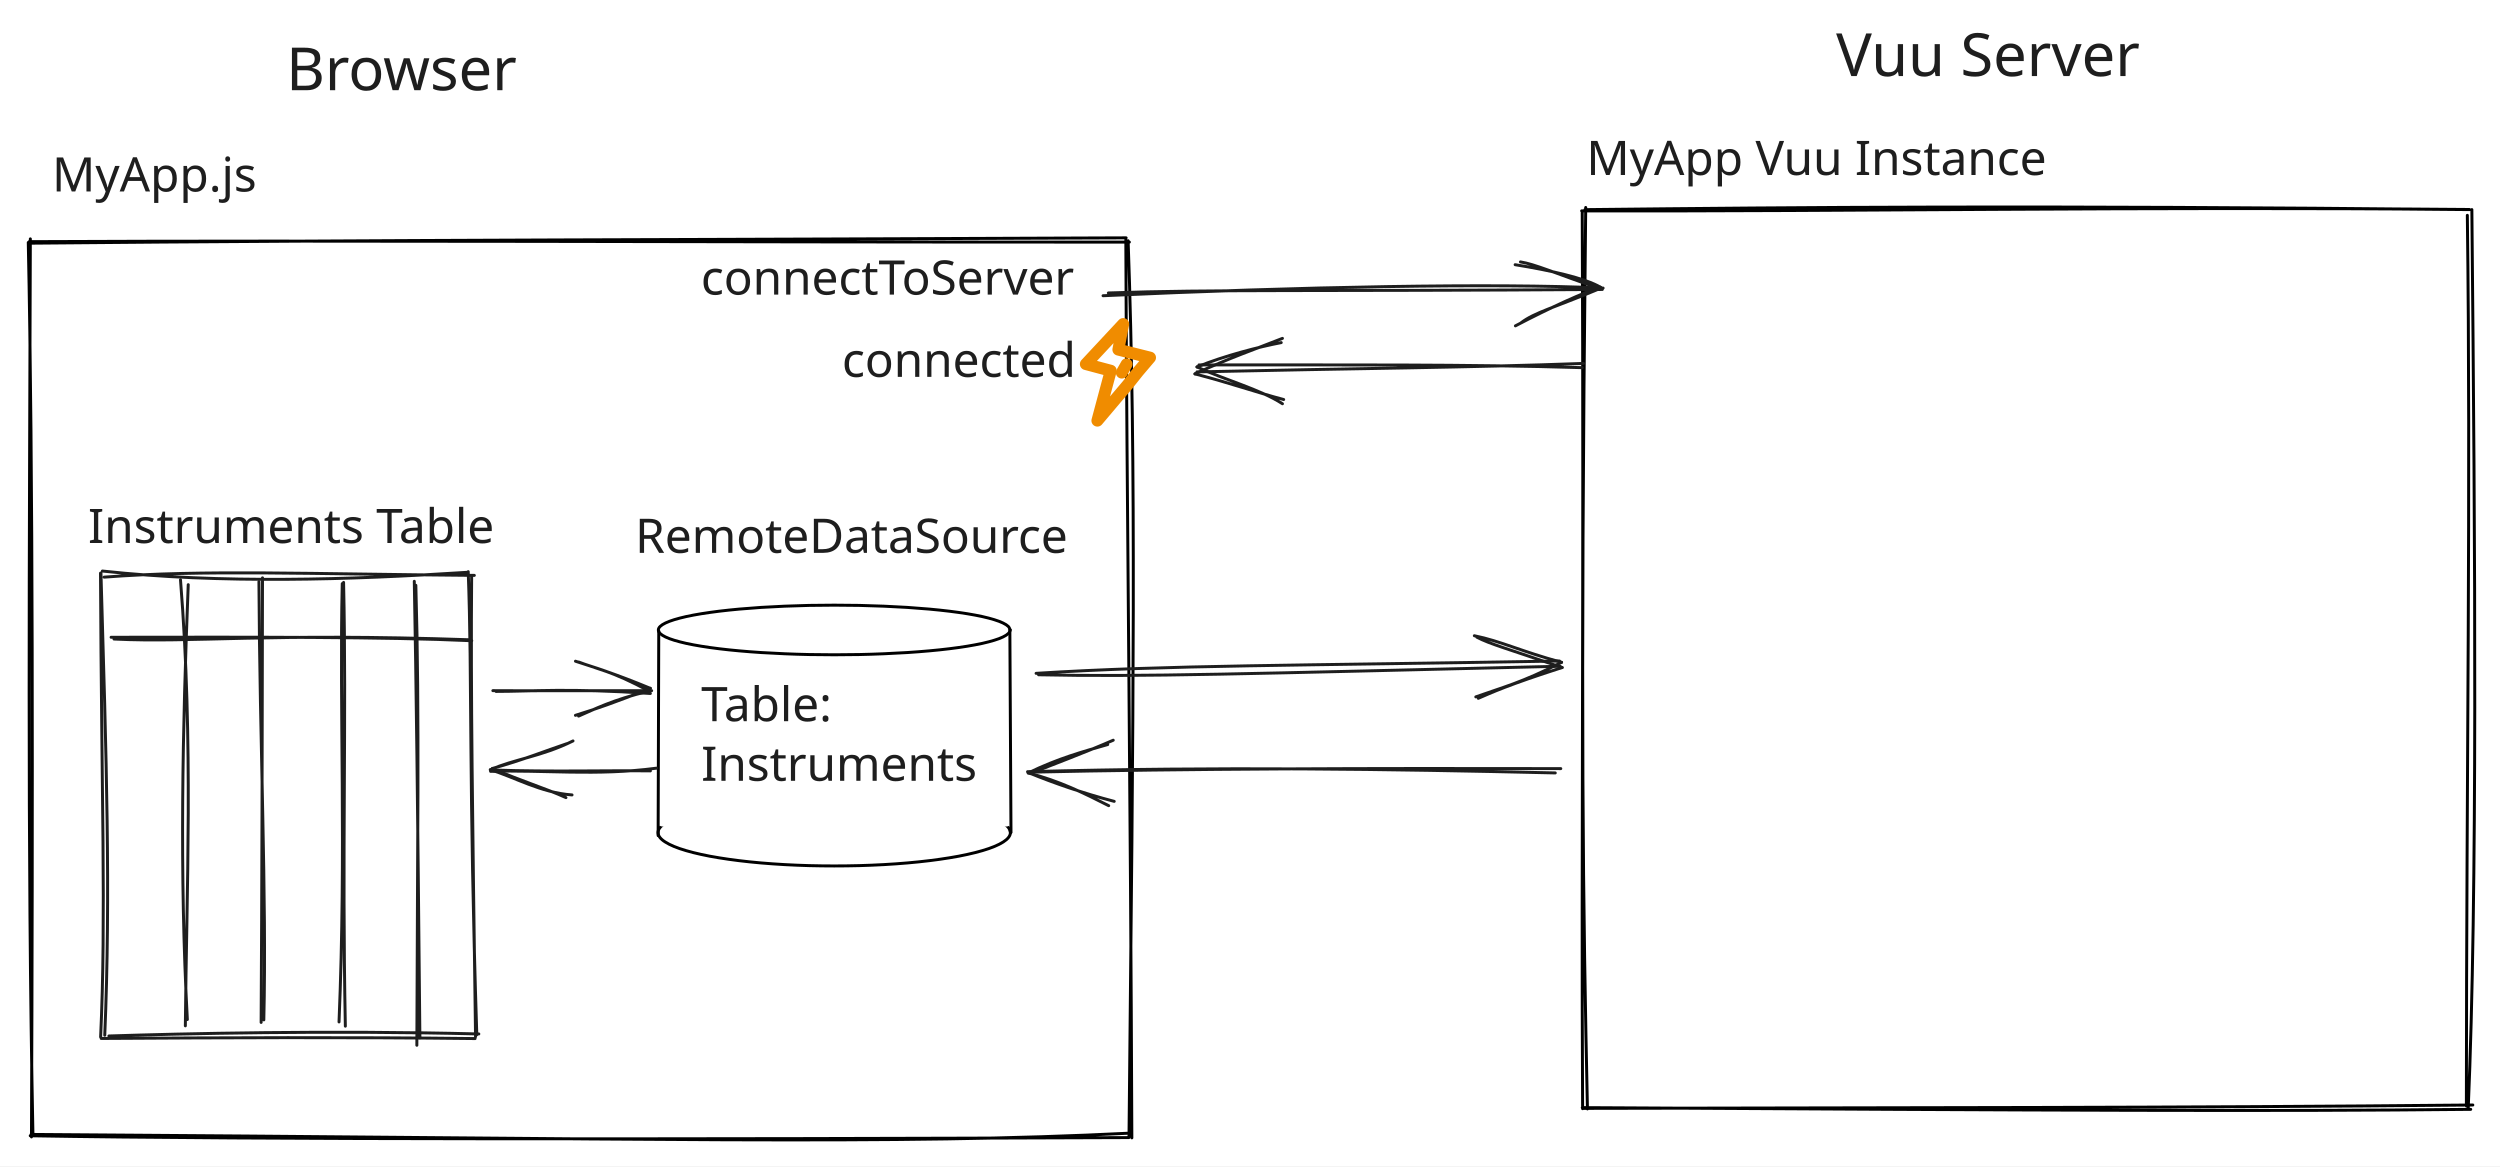
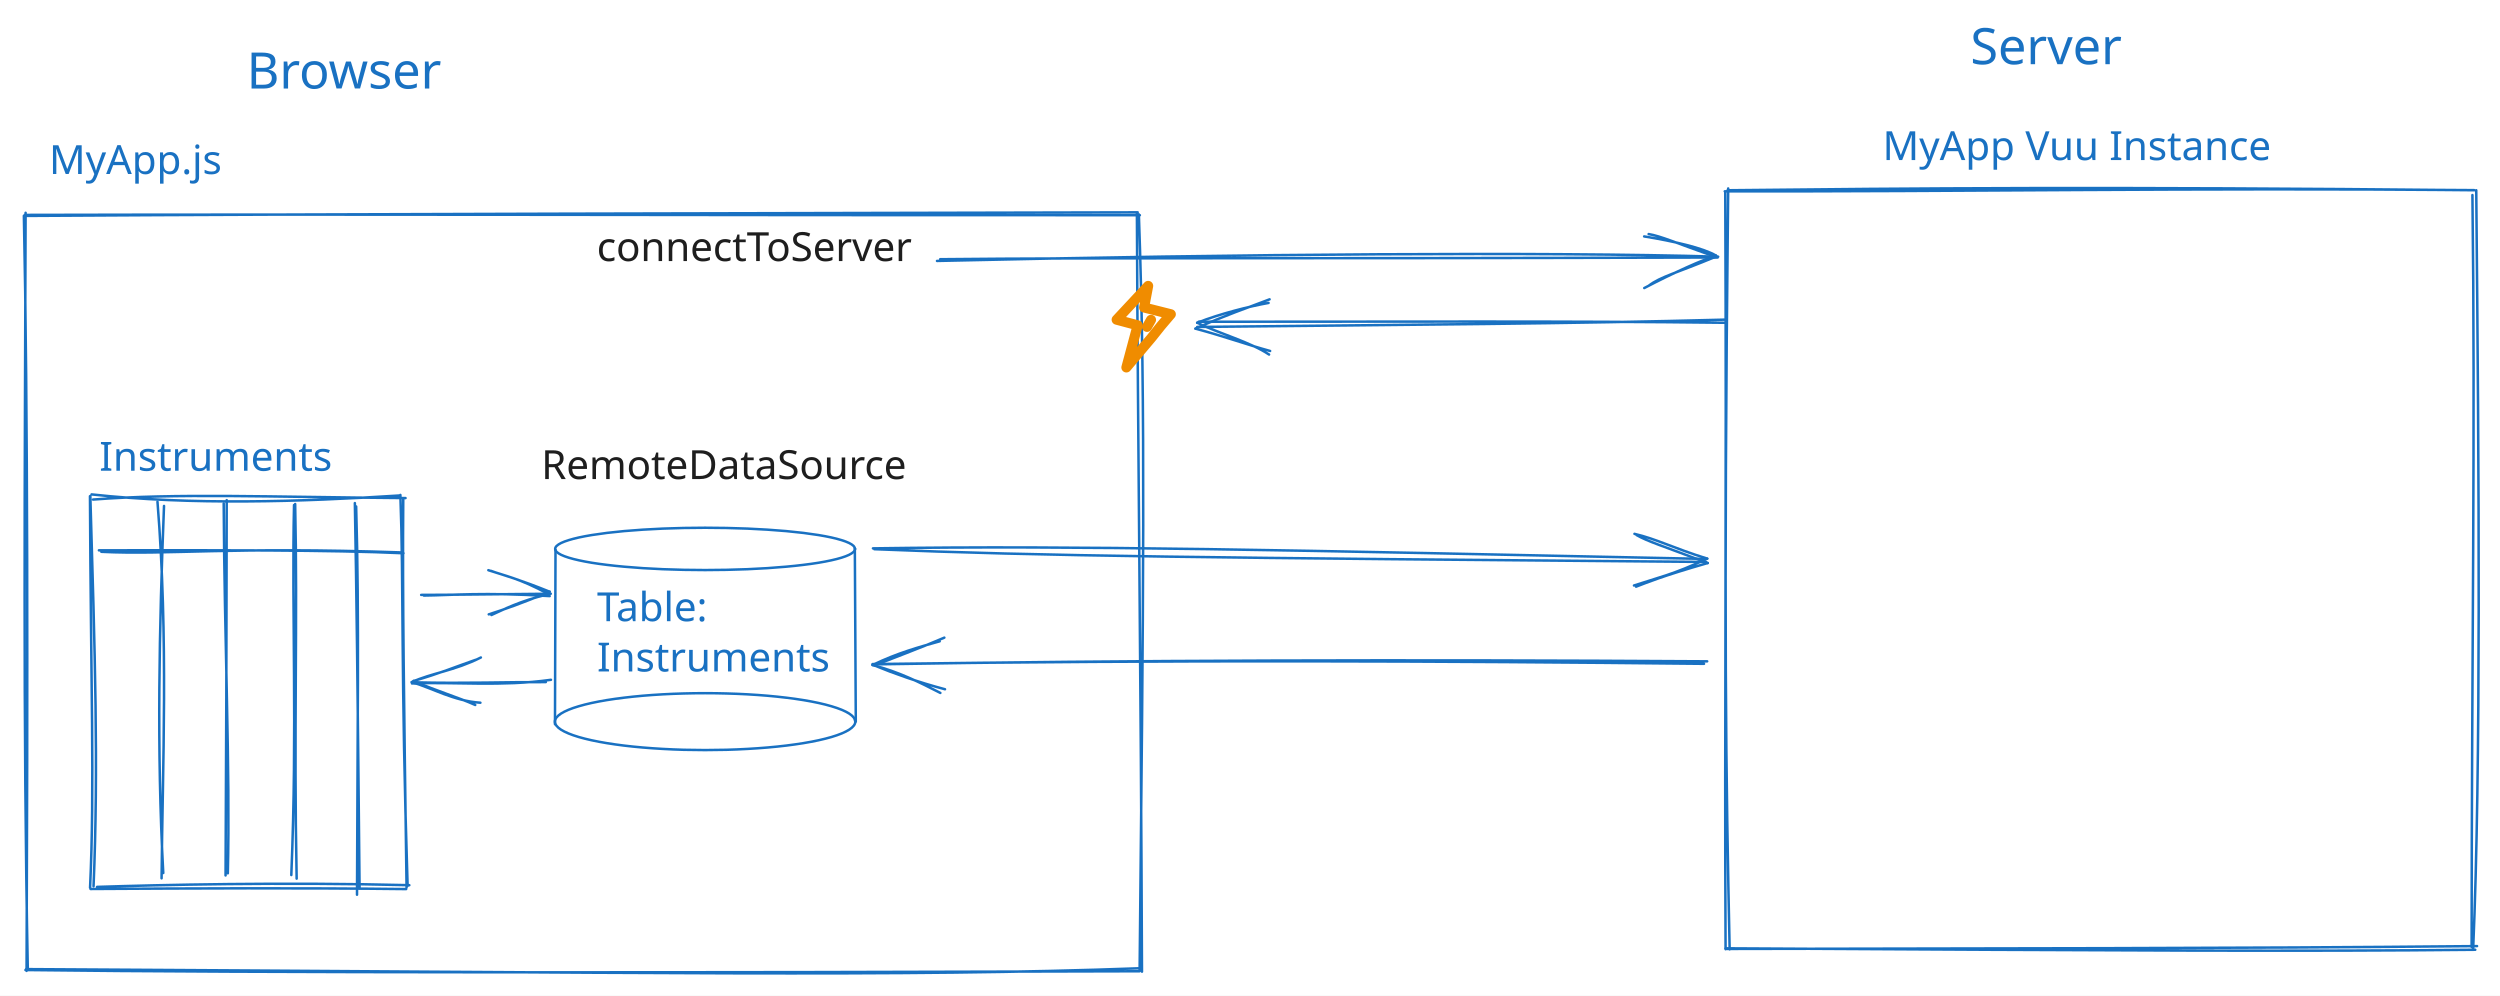
- <svg xmlns="http://www.w3.org/2000/svg" version="1.1" viewBox="0 0 838.964 391.393" width="838.964" height="391.393">
+ <svg xmlns="http://www.w3.org/2000/svg" version="1.1" viewBox="0 0 993.843 395.819" width="1987.686" height="791.637">
  <defs>
    <style class="style-fonts">
      @font-face {
        font-family: "Virgil";
        src: url("https://excalidraw.com/Virgil.woff2");
      }
      @font-face {
        font-family: "Cascadia";
        src: url("https://excalidraw.com/Cascadia.woff2");
      }
    </style>
  </defs>
-   <rect x="0" y="0" width="838.964" height="391.393" fill="#ffffff" />
-   <g stroke-linecap="round" transform="translate(10 80.64561) rotate(0 184.4666 150.3736)">
-     <path d="M0.96 0.22 L367.19 -1.38 L367.16 300.45 L-1.93 302.66" stroke="none" stroke-width="0" fill="#fff" />
-     <path d="M0.71 0.96 C116.77 -0.16, 235.28 -0.22, 367.91 -0.83 M-0.2 0.45 C107.69 -0.05, 216.69 0.64, 368.99 0.6 M367.81 -0.13 C368.15 90.39, 369.4 181.37, 369.83 301.2 M368.58 0.15 C371.31 76.48, 370.37 153.87, 368.88 300.68 M369.64 299.6 C290.08 303.61, 208.64 301.43, 0.44 300.05 M368.83 301.11 C221.35 301.71, 73.72 301.8, 0.15 300.5 M1.06 300.51 C-0.89 202.35, -0.1 102.83, 0.18 -0.48 M0.56 300.89 C1.01 188.65, 1.09 76.55, -0.51 0.73" stroke="#000000" stroke-width="1" fill="none" />
+   <rect x="0" y="0" width="993.843" height="395.819" fill="#ffffff" />
+   <g stroke-linecap="round" transform="translate(10 85.07139) rotate(0 221.5447 150.3736)">
+     <path d="M0.96 0.22 L441.34 -1.38 L441.32 300.45 L-1.93 302.66" stroke="none" stroke-width="0" fill="#fff" />
+     <path d="M0.57 0.76 C140.57 -0.16, 282.52 -0.21, 442.27 -0.66 M-0.16 0.36 C129.58 0, 260.22 0.55, 443.13 0.48 M441.96 -0.13 C442.31 90.39, 443.56 181.37, 443.98 301.2 M442.74 0.15 C445.47 76.48, 444.53 153.87, 443.04 300.68 M443.66 299.83 C347.99 303.34, 250.81 301.6, 0.35 300.19 M443.01 301.04 C265.92 301.64, 88.72 301.71, 0.12 300.55 M1.06 300.51 C-0.89 202.35, -0.1 102.83, 0.18 -0.48 M0.56 300.89 C1.01 188.65, 1.09 76.55, -0.51 0.73" stroke="#1971c2" stroke-width="1" fill="none" />
  </g>
-   <g stroke-linecap="round" transform="translate(531.691 71.07171) rotate(0 148.6365 150.3736)">
+   <g stroke-linecap="round" transform="translate(686.5699 76.35686) rotate(0 148.6365 150.3736)">
    <path d="M-1.82 -0.75 L299.24 1.62 L295.49 301.3 L-1 301.2" stroke="none" stroke-width="0" fill="#fff" />
-     <path d="M-0.91 -0.3 C91.52 -0.09, 184.53 -1.76, 296.99 -0.77 M0.2 -0.72 C73.37 -1.51, 148.38 -2.23, 297.09 -0.73 M296.31 1.19 C297.5 93.19, 296.03 185.26, 295.99 300.09 M297.83 -0.73 C298.95 114.9, 299.72 228.52, 296.6 301.08 M298.15 299.75 C200.7 300.72, 104.66 300.62, -0.54 300.88 M297.44 301.21 C229.71 301.92, 161.82 301.57, -0.7 300.63 M1.03 301.06 C-0.36 235.26, -1.44 172.06, 0.45 -1.44 M-0.59 300.99 C-1.08 212.25, -0.15 124.36, -0.72 0.06" stroke="#000000" stroke-width="1" fill="none" />
+     <path d="M-0.91 -0.3 C91.52 -0.09, 184.53 -1.76, 296.99 -0.77 M0.2 -0.72 C73.37 -1.51, 148.38 -2.23, 297.09 -0.73 M296.31 1.19 C297.5 93.19, 296.03 185.26, 295.99 300.09 M297.83 -0.73 C298.95 114.9, 299.72 228.52, 296.6 301.08 M298.15 299.75 C200.7 300.72, 104.66 300.62, -0.54 300.88 M297.44 301.21 C229.71 301.92, 161.82 301.57, -0.7 300.63 M1.03 301.06 C-0.36 235.26, -1.44 172.06, 0.45 -1.44 M-0.59 300.99 C-1.08 212.25, -0.15 124.36, -0.72 0.06" stroke="#1971c2" stroke-width="1" fill="none" />
  </g>
-   <g transform="translate(44.61259 23.31641) rotate(0 38.39996 12.5)">
+   <g transform="translate(46.64775 28.23047) rotate(0 38.39996 12.5)">
    <text x="0" y="0" font-family="Virgil, Segoe UI Emoji" font-size="20px" fill="#0000" text-anchor="start" style="white-space: pre;" direction="ltr" dominant-baseline="text-before-edge">Browser</text>
  </g>
-   <g transform="translate(96.03056 14.75781) rotate(0 38.39996 12.5)">
-     <text x="0" y="0" font-family="Virgil, Segoe UI Emoji" font-size="20px" fill="#1e1e1e" text-anchor="start" style="white-space: pre;" direction="ltr" dominant-baseline="text-before-edge">Browser</text>
+   <g transform="translate(98.06572 19.67188) rotate(0 38.39996 12.5)">
+     <text x="0" y="0" font-family="Virgil, Segoe UI Emoji" font-size="20px" fill="#1971c2" text-anchor="start" style="white-space: pre;" direction="ltr" dominant-baseline="text-before-edge">Browser</text>
  </g>
-   <g transform="translate(616.1712 10) rotate(0 52.37995 12.5)">
-     <text x="0" y="0" font-family="Virgil, Segoe UI Emoji" font-size="20px" fill="#1e1e1e" text-anchor="start" style="white-space: pre;" direction="ltr" dominant-baseline="text-before-edge">Vuu Server</text>
+   <g transform="translate(783.3079 10) rotate(0 30.84997 12.5)">
+     <text x="0" y="0" font-family="Virgil, Segoe UI Emoji" font-size="20px" fill="#1971c2" text-anchor="start" style="white-space: pre;" direction="ltr" dominant-baseline="text-before-edge">Server</text>
  </g>
-   <g transform="translate(235.2181 86.44922) rotate(0 64.37598 10)">
+   <g transform="translate(237.2532 91.36328) rotate(0 64.37598 10)">
    <text x="0" y="0" font-family="Virgil, Segoe UI Emoji" font-size="16px" fill="#1e1e1e" text-anchor="start" style="white-space: pre;" direction="ltr" dominant-baseline="text-before-edge">connectToServer</text>
  </g>
-   <g stroke-linecap="round" transform="translate(220.9351 203.0849) rotate(0 59.02282 8.325785)">
-     <path d="M118.05 8.33 C118.05 8.72, 117.84 9.12, 117.44 9.51 C117.05 9.9, 116.44 10.29, 115.65 10.67 C114.87 11.05, 113.88 11.43, 112.71 11.78 C111.55 12.14, 110.19 12.49, 108.68 12.83 C107.16 13.16, 105.46 13.48, 103.63 13.78 C101.8 14.08, 99.79 14.36, 97.67 14.62 C95.56 14.88, 93.29 15.12, 90.93 15.33 C88.58 15.54, 86.09 15.74, 83.54 15.9 C80.99 16.06, 78.34 16.2, 75.65 16.31 C72.96 16.43, 70.19 16.51, 67.42 16.57 C64.65 16.62, 61.82 16.65, 59.02 16.65 C56.22 16.65, 53.39 16.62, 50.62 16.57 C47.85 16.51, 45.08 16.43, 42.39 16.31 C39.71 16.2, 37.05 16.06, 34.5 15.9 C31.96 15.74, 29.47 15.54, 27.11 15.33 C24.76 15.12, 22.49 14.88, 20.37 14.62 C18.26 14.36, 16.25 14.08, 14.42 13.78 C12.58 13.48, 10.88 13.16, 9.37 12.83 C7.86 12.49, 6.5 12.14, 5.33 11.78 C4.17 11.43, 3.18 11.05, 2.39 10.67 C1.6 10.29, 1 9.9, 0.6 9.51 C0.2 9.12, 0 8.72, 0 8.33 C0 7.93, 0.2 7.53, 0.6 7.14 C1 6.75, 1.6 6.36, 2.39 5.98 C3.18 5.6, 4.17 5.23, 5.33 4.87 C6.5 4.51, 7.86 4.16, 9.37 3.82 C10.88 3.49, 12.58 3.17, 14.42 2.87 C16.25 2.58, 18.26 2.29, 20.37 2.03 C22.49 1.77, 24.76 1.54, 27.11 1.32 C29.47 1.11, 31.96 0.92, 34.5 0.75 C37.05 0.59, 39.71 0.45, 42.39 0.34 C45.08 0.23, 47.85 0.14, 50.62 0.08 C53.39 0.03, 56.22 0, 59.02 0 C61.82 0, 64.65 0.03, 67.42 0.08 C70.19 0.14, 72.96 0.23, 75.65 0.34 C78.34 0.45, 80.99 0.59, 83.54 0.75 C86.09 0.92, 88.58 1.11, 90.93 1.32 C93.29 1.54, 95.56 1.77, 97.67 2.03 C99.79 2.29, 101.8 2.58, 103.63 2.87 C105.46 3.17, 107.16 3.49, 108.68 3.82 C110.19 4.16, 111.55 4.51, 112.71 4.87 C113.88 5.23, 114.87 5.6, 115.65 5.98 C116.44 6.36, 117.05 6.75, 117.44 7.14 C117.84 7.53, 117.95 8.13, 118.05 8.33 C118.15 8.52, 118.15 8.13, 118.05 8.33" stroke="#000000" stroke-width="1" fill="none" />
+   <g transform="translate(19.51494 56.75391) rotate(0 32.17596 10)">
+     <text x="0" y="0" font-family="Virgil, Segoe UI Emoji" font-size="16px" fill="#1971c2" text-anchor="start" style="white-space: pre;" direction="ltr" dominant-baseline="text-before-edge">MyApp.js</text>
  </g>
-   <g stroke-linecap="round" transform="translate(220.8254 268.1995) rotate(0 59.12669 11.1996)">
-     <path d="M118.25 11.2 C118.25 11.73, 118.05 12.27, 117.65 12.79 C117.25 13.32, 116.65 13.85, 115.86 14.35 C115.07 14.86, 114.08 15.37, 112.91 15.85 C111.75 16.34, 110.38 16.81, 108.87 17.25 C107.35 17.7, 105.65 18.13, 103.81 18.53 C101.97 18.94, 99.97 19.32, 97.85 19.66 C95.73 20.01, 93.45 20.33, 91.09 20.62 C88.73 20.91, 86.24 21.17, 83.69 21.39 C81.14 21.61, 78.48 21.8, 75.78 21.95 C73.09 22.1, 70.32 22.21, 67.54 22.29 C64.76 22.36, 61.93 22.4, 59.13 22.4 C56.32 22.4, 53.49 22.36, 50.71 22.29 C47.94 22.21, 45.16 22.1, 42.47 21.95 C39.78 21.8, 37.12 21.61, 34.56 21.39 C32.01 21.17, 29.52 20.91, 27.16 20.62 C24.8 20.33, 22.53 20.01, 20.41 19.66 C18.29 19.32, 16.28 18.94, 14.44 18.53 C12.6 18.13, 10.9 17.7, 9.39 17.25 C7.87 16.81, 6.51 16.34, 5.34 15.85 C4.18 15.37, 3.19 14.86, 2.4 14.35 C1.6 13.85, 1 13.32, 0.6 12.79 C0.2 12.27, 0 11.73, 0 11.2 C0 10.67, 0.2 10.13, 0.6 9.61 C1 9.08, 1.6 8.55, 2.4 8.04 C3.19 7.53, 4.18 7.03, 5.34 6.55 C6.51 6.06, 7.87 5.59, 9.39 5.14 C10.9 4.7, 12.6 4.27, 14.44 3.87 C16.28 3.46, 18.29 3.08, 20.41 2.74 C22.53 2.39, 24.8 2.07, 27.16 1.78 C29.52 1.49, 32.01 1.23, 34.56 1.01 C37.12 0.79, 39.78 0.6, 42.47 0.45 C45.16 0.3, 47.94 0.19, 50.71 0.11 C53.49 0.04, 56.32 0, 59.13 0 C61.93 0, 64.76 0.04, 67.54 0.11 C70.32 0.19, 73.09 0.3, 75.78 0.45 C78.48 0.6, 81.14 0.79, 83.69 1.01 C86.24 1.23, 88.73 1.49, 91.09 1.78 C93.45 2.07, 95.73 2.39, 97.85 2.74 C99.97 3.08, 101.97 3.46, 103.81 3.87 C105.65 4.27, 107.35 4.7, 108.87 5.14 C110.38 5.59, 111.75 6.06, 112.91 6.55 C114.08 7.03, 115.07 7.53, 115.86 8.04 C116.65 8.55, 117.25 9.08, 117.65 9.61 C118.05 10.13, 118.15 10.93, 118.25 11.2 C118.35 11.47, 118.35 10.93, 118.25 11.2" stroke="#000000" stroke-width="1" fill="none" />
+   <g transform="translate(748.4134 51.22656) rotate(0 78.66395 10)">
+     <text x="0" y="0" font-family="Virgil, Segoe UI Emoji" font-size="16px" fill="#1971c2" text-anchor="start" style="white-space: pre;" direction="ltr" dominant-baseline="text-before-edge">MyApp Vuu Instance</text>
  </g>
-   <g stroke-linecap="round" transform="translate(222.4354 260.5282) rotate(0 57.59936 7.425552)">
-     <path d="M0 0 L115.2 0 L115.2 14.85 L0 14.85" stroke="none" stroke-width="0" fill="#fff" />
-     <path d="M0 0 C44.31 0, 88.63 0, 115.2 0 M0 0 C32.84 0, 65.68 0, 115.2 0 M115.2 0 C115.2 4.92, 115.2 9.84, 115.2 14.85 M115.2 0 C115.2 3.79, 115.2 7.59, 115.2 14.85 M115.2 14.85 C76.38 14.85, 37.55 14.85, 0 14.85 M115.2 14.85 C79.89 14.85, 44.58 14.85, 0 14.85 M0 14.85 C0 10.75, 0 6.66, 0 0 M0 14.85 C0 9.12, 0 3.4, 0 0" stroke="#ffff" stroke-width="4" fill="none" />
+   <g stroke-linecap="round" transform="translate(36.65166 198.2148) rotate(0 62.11133 77.19336)">
+     <path d="M1.59 -1.46 L125.38 1.09 L123.33 152.59 L-0.43 155" stroke="none" stroke-width="0" fill="#fff" />
+     <path d="M-0.25 -1.67 C39.45 2.64, 82.77 1.3, 122.34 -1.25 M0.34 0.38 C33.91 -2.18, 69.46 -0.64, 124.56 -0.21 M122.51 -1.46 C123.86 34.42, 122.65 68.89, 125.39 153.95 M123.66 -0.04 C123.33 39.45, 123.96 80.08, 124.97 154.63 M126.07 153.68 C75.21 152.39, 26.56 153.57, 1.93 154.36 M124.81 155.23 C82.97 154.72, 40.78 154.93, -0.66 155.19 M0.54 154.09 C2.53 106.77, 1.09 61.14, -0.74 -1.03 M-0.85 154.7 C1.03 114.5, -0.58 72.23, -0.89 -0.96" stroke="#1971c2" stroke-width="1" fill="none" />
  </g>
  <g stroke-linecap="round">
-     <g transform="translate(338.8922 211.2545) rotate(0 0.1899427 34.04534)">
-       <path d="M0 0 C0.06 11.35, 0.32 56.74, 0.38 68.09 M0 0 C0.06 11.35, 0.32 56.74, 0.38 68.09" stroke="#000000" stroke-width="1" fill="none" />
+     <g transform="translate(38.65166 219.6133) rotate(0 61.18292 -0.2777692)">
+       <path d="M1.64 -0.25 C28.34 1.06, 52.62 -2.36, 121.34 0.01 M0.67 -0.84 C47.31 -0.91, 93.44 -1, 121.69 0.32" stroke="#1971c2" stroke-width="1" fill="none" />
    </g>
  </g>
  <mask />
  <g stroke-linecap="round">
-     <g transform="translate(221.0701 211.7451) rotate(0 -0.1056274 34.3242)">
-       <path d="M0 0 C-0.04 11.44, -0.18 57.21, -0.21 68.65 M0 0 C-0.04 11.44, -0.18 57.21, -0.21 68.65" stroke="#000000" stroke-width="1" fill="none" />
-     </g>
-   </g>
-   <mask />
-   <g transform="translate(17.47978 51.83984) rotate(0 32.17596 10)">
-     <text x="0" y="0" font-family="Virgil, Segoe UI Emoji" font-size="16px" fill="#1e1e1e" text-anchor="start" style="white-space: pre;" direction="ltr" dominant-baseline="text-before-edge">MyApp.js</text>
-   </g>
-   <g transform="translate(532.3782 46.3125) rotate(0 78.66395 10)">
-     <text x="0" y="0" font-family="Virgil, Segoe UI Emoji" font-size="16px" fill="#1e1e1e" text-anchor="start" style="white-space: pre;" direction="ltr" dominant-baseline="text-before-edge">MyApp Vuu Instance</text>
-   </g>
-   <g stroke-linecap="round" transform="translate(34.6165 193.3008) rotate(0 62.11133 77.19336)">
-     <path d="M1.59 -1.46 L125.38 1.09 L123.33 152.59 L-0.43 155" stroke="none" stroke-width="0" fill="#fff" />
-     <path d="M-0.25 -1.67 C39.45 2.64, 82.77 1.3, 122.34 -1.25 M0.34 0.38 C33.91 -2.18, 69.46 -0.64, 124.56 -0.21 M122.51 -1.46 C123.86 34.42, 122.65 68.89, 125.39 153.95 M123.66 -0.04 C123.33 39.45, 123.96 80.08, 124.97 154.63 M126.07 153.68 C75.21 152.39, 26.56 153.57, 1.93 154.36 M124.81 155.23 C82.97 154.72, 40.78 154.93, -0.66 155.19 M0.54 154.09 C2.53 106.77, 1.09 61.14, -0.74 -1.03 M-0.85 154.7 C1.03 114.5, -0.58 72.23, -0.89 -0.96" stroke="#1e1e1e" stroke-width="1" fill="none" />
-   </g>
-   <g stroke-linecap="round">
-     <g transform="translate(36.6165 214.6992) rotate(0 61.18292 -0.2777692)">
-       <path d="M1.64 -0.25 C28.34 1.06, 52.62 -2.36, 121.34 0.01 M0.67 -0.84 C47.31 -0.91, 93.44 -1, 121.69 0.32" stroke="#1e1e1e" stroke-width="1" fill="none" />
+     <g transform="translate(64.25322 201.1602) rotate(0 -0.3426354 73.16014)">
+       <path d="M-1.65 -1.69 C2.73 53.16, 0.37 103.04, -0.02 148.01 M0.95 -0.03 C-0.95 48.44, -2 96.63, 0.65 145.89" stroke="#1971c2" stroke-width="1" fill="none" />
    </g>
  </g>
  <mask />
  <g stroke-linecap="round">
-     <g transform="translate(62.21806 196.2461) rotate(0 -0.3426354 73.16014)">
-       <path d="M-1.65 -1.69 C2.73 53.16, 0.37 103.04, -0.02 148.01 M0.95 -0.03 C-0.95 48.44, -2 96.63, 0.65 145.89" stroke="#1e1e1e" stroke-width="1" fill="none" />
+     <g transform="translate(90.46806 199.7031) rotate(0 -0.5990665 73.72639)">
+       <path d="M-1.54 0.42 C-1.27 55.57, 1.09 105.79, 0.1 147.47 M-0.34 -0.87 C-0.42 53.19, -0.54 104.24, -0.8 148.32" stroke="#1971c2" stroke-width="1" fill="none" />
    </g>
  </g>
  <mask />
  <g stroke-linecap="round">
-     <g transform="translate(88.43291 194.7891) rotate(0 -0.5990665 73.72639)">
-       <path d="M-1.54 0.42 C-1.27 55.57, 1.09 105.79, 0.1 147.47 M-0.34 -0.87 C-0.42 53.19, -0.54 104.24, -0.8 148.32" stroke="#1e1e1e" stroke-width="1" fill="none" />
+     <g transform="translate(117.3978 201.3125) rotate(0 -0.5322635 73.51131)">
+       <path d="M-0.51 -0.54 C-1.5 42.28, 0.84 87.25, -1.59 146.55 M-0.06 -0.95 C0.96 44.65, -0.62 89.58, 0.53 147.97" stroke="#1971c2" stroke-width="1" fill="none" />
    </g>
  </g>
  <mask />
  <g stroke-linecap="round">
-     <g transform="translate(115.3626 196.3984) rotate(0 -0.5322635 73.51131)">
-       <path d="M-0.51 -0.54 C-1.5 42.28, 0.84 87.25, -1.59 146.55 M-0.06 -0.95 C0.96 44.65, -0.62 89.58, 0.53 147.97" stroke="#1e1e1e" stroke-width="1" fill="none" />
+     <g transform="translate(142.054 200.4766) rotate(0 -0.05074893 77.36906)">
+       <path d="M-0.47 0.86 C0.81 44.37, 0.02 91.5, -0.13 155.21 M-0.99 -0.48 C-0.33 34.74, 0.08 68.84, 0.89 152.7" stroke="#1971c2" stroke-width="1" fill="none" />
+     </g>
+   </g>
+   <mask />
+   <g transform="translate(215.1907 178.0273) rotate(0 75.29597 10)">
+     <text x="0" y="0" font-family="Virgil, Segoe UI Emoji" font-size="16px" fill="#1e1e1e" text-anchor="start" style="white-space: pre;" direction="ltr" dominant-baseline="text-before-edge">RemoteDataSource</text>
+   </g>
+   <g transform="translate(39.48759 174.7266) rotate(0 46.98396 10)">
+     <text x="0" y="0" font-family="Virgil, Segoe UI Emoji" font-size="16px" fill="#1971c2" text-anchor="start" style="white-space: pre;" direction="ltr" dominant-baseline="text-before-edge">Instruments</text>
+   </g>
+   <g stroke-linecap="round">
+     <g transform="translate(168.054 237.3033) rotate(0 25.14105 -0.7983541)">
+       <path d="M0.44 -0.55 C11.7 -0.66, 23.96 -1.94, 50.47 -0.33 M-0.62 -0.81 C12.24 -0.82, 24.98 -1.07, 50.9 -1.27" stroke="#1971c2" stroke-width="1" fill="none" />
+     </g>
+     <g transform="translate(168.054 237.3033) rotate(0 25.14105 -0.7983541)">
+       <path d="M27.3 7.19 C32.22 5.01, 38.15 1.74, 50.03 -1.12 M26.24 6.93 C32.77 4.86, 39.12 2.62, 50.46 -2.07" stroke="#1971c2" stroke-width="1" fill="none" />
+     </g>
+     <g transform="translate(168.054 237.3033) rotate(0 25.14105 -0.7983541)">
+       <path d="M27.13 -10.37 C32.08 -8.47, 38.04 -7.66, 50.03 -1.12 M26.08 -10.63 C32.54 -8.59, 38.92 -6.73, 50.46 -2.07" stroke="#1971c2" stroke-width="1" fill="none" />
    </g>
  </g>
  <mask />
  <g stroke-linecap="round">
-     <g transform="translate(140.0188 195.5625) rotate(0 -0.05074893 77.36906)">
-       <path d="M-0.47 0.86 C0.81 44.37, 0.02 91.5, -0.13 155.21 M-0.99 -0.48 C-0.33 34.74, 0.08 68.84, 0.89 152.7" stroke="#1e1e1e" stroke-width="1" fill="none" />
+     <g transform="translate(217.1248 271.3969) rotate(0 -25.72411 -0.3875706)">
+       <path d="M1.9 -1.15 C-17.96 1.63, -36.19 -0.38, -53.35 0.3 M-0.15 -0.24 C-15.53 -0.33, -31.84 0.37, -52.65 -0.15" stroke="#1971c2" stroke-width="1" fill="none" />
    </g>
-   </g>
-   <mask />
-   <g transform="translate(213.1556 173.1133) rotate(0 75.29597 10)">
-     <text x="0" y="0" font-family="Virgil, Segoe UI Emoji" font-size="16px" fill="#1e1e1e" text-anchor="start" style="white-space: pre;" direction="ltr" dominant-baseline="text-before-edge">RemoteDataSource</text>
-   </g>
-   <g transform="translate(29.54228 169.8125) rotate(0 73.29595 10)">
-     <text x="0" y="0" font-family="Virgil, Segoe UI Emoji" font-size="16px" fill="#1e1e1e" text-anchor="start" style="white-space: pre;" direction="ltr" dominant-baseline="text-before-edge">Instruments Table</text>
-   </g>
-   <g stroke-linecap="round">
-     <g transform="translate(166.0188 232.582) rotate(0 26.02133 -0.3820779)">
-       <path d="M0.44 -0.55 C12.11 -0.54, 24.78 -1.72, 52.23 0.14 M-0.62 -0.81 C12.65 -0.71, 25.8 -0.84, 52.66 -0.8" stroke="#1e1e1e" stroke-width="1" fill="none" />
+     <g transform="translate(217.1248 271.3969) rotate(0 -25.72411 -0.3875706)">
+       <path d="M-25.96 -10.02 C-36.61 -4.65, -45.57 -3.87, -53.44 -0.23 M-28 -9.11 C-34.93 -6.73, -42.79 -3.5, -52.74 -0.68" stroke="#1971c2" stroke-width="1" fill="none" />
    </g>
-     <g transform="translate(166.0188 232.582) rotate(0 26.02133 -0.3820779)">
-       <path d="M28.15 7.73 C33.29 5.54, 39.42 2.26, 51.79 -0.65 M27.09 7.47 C33.83 5.39, 40.39 3.13, 52.22 -1.59" stroke="#1e1e1e" stroke-width="1" fill="none" />
-     </g>
-     <g transform="translate(166.0188 232.582) rotate(0 26.02133 -0.3820779)">
-       <path d="M28.15 -10.43 C33.27 -8.4, 39.4 -7.47, 51.79 -0.65 M27.1 -10.69 C33.72 -8.52, 40.28 -6.53, 52.22 -1.59" stroke="#1e1e1e" stroke-width="1" fill="none" />
+     <g transform="translate(217.1248 271.3969) rotate(0 -25.72411 -0.3875706)">
+       <path d="M-26.15 7.96 C-36.58 7.32, -45.46 2.09, -53.44 -0.23 M-28.2 8.86 C-35.09 5.77, -42.89 3.54, -52.74 -0.68" stroke="#1971c2" stroke-width="1" fill="none" />
    </g>
  </g>
  <mask />
  <g stroke-linecap="round">
-     <g transform="translate(218.4134 258.9375) rotate(0 -25.93678 -0.466376)">
-       <path d="M1.9 -1.15 C-18.1 1.51, -36.47 -0.63, -53.78 -0.08 M-0.15 -0.24 C-15.66 -0.44, -32.1 0.14, -53.07 -0.53" stroke="#1e1e1e" stroke-width="1" fill="none" />
+     <g transform="translate(373.2142 102.4197) rotate(0 154.5469 -0.07528378)">
+       <path d="M-0.72 1.31 C120.59 -1.5, 241.92 -2.36, 309.82 -0.38 M0.55 0.63 C65.53 -0.05, 131.79 0.49, 309.62 -0.05" stroke="#1971c2" stroke-width="1" fill="none" />
    </g>
-     <g transform="translate(218.4134 258.9375) rotate(0 -25.93678 -0.466376)">
-       <path d="M-26.12 -10.29 C-36.87 -4.95, -45.91 -4.21, -53.87 -0.61 M-28.17 -9.38 C-35.17 -7.03, -43.11 -3.83, -53.17 -1.05" stroke="#1e1e1e" stroke-width="1" fill="none" />
+     <g transform="translate(373.2142 102.4197) rotate(0 154.5469 -0.07528378)">
+       <path d="M280.44 12.09 C292.09 6.01, 303.83 0.72, 309 -0.79 M282.22 11.16 C286.95 7.53, 293.44 6.06, 308.73 -0.32" stroke="#1971c2" stroke-width="1" fill="none" />
    </g>
-     <g transform="translate(218.4134 258.9375) rotate(0 -25.93678 -0.466376)">
-       <path d="M-26.45 7.83 C-36.91 7.11, -45.84 1.79, -53.87 -0.61 M-28.49 8.73 C-35.43 5.57, -43.27 3.26, -53.17 -1.05" stroke="#1e1e1e" stroke-width="1" fill="none" />
+     <g transform="translate(373.2142 102.4197) rotate(0 154.5469 -0.07528378)">
+       <path d="M280.4 -8.43 C292.2 -6.52, 303.95 -3.82, 309 -0.79 M282.18 -9.37 C286.85 -8.63, 293.36 -5.75, 308.73 -0.32" stroke="#1971c2" stroke-width="1" fill="none" />
    </g>
  </g>
  <mask />
  <g stroke-linecap="round">
-     <g transform="translate(371.179 97.42188) rotate(0 82.8936 0.1489124)">
-       <path d="M-1.01 1.82 C64.91 -1.2, 130.85 -2.47, 166.8 -0.75 M0.77 0.89 C35.04 -0.34, 71.11 0.38, 166.53 -0.28" stroke="#1e1e1e" stroke-width="1" fill="none" />
+     <g transform="translate(685.5699 127.4361) rotate(0 -104.5126 1.077808)">
+       <path d="M0.26 0.88 C-62.14 0.11, -128.67 0.48, -209.06 0.47 M0.63 -0.38 C-61.45 1.29, -123.09 1.62, -209.65 2.54" stroke="#1971c2" stroke-width="1" fill="none" />
    </g>
-     <g transform="translate(371.179 97.42188) rotate(0 82.8936 0.1489124)">
-       <path d="M137.37 11.93 C149.01 5.82, 160.74 0.51, 165.91 -1.03 M139.15 10.99 C143.87 7.35, 150.36 5.87, 165.64 -0.55" stroke="#1e1e1e" stroke-width="1" fill="none" />
+     <g transform="translate(685.5699 127.4361) rotate(0 -104.5126 1.077808)">
+       <path d="M-181.27 -7.01 C-188.54 -5.71, -200.52 -2.76, -209.65 0.88 M-180.86 -8.44 C-190.03 -4.89, -198.65 -2.07, -210.32 3.21" stroke="#1971c2" stroke-width="1" fill="none" />
    </g>
-     <g transform="translate(371.179 97.42188) rotate(0 82.8936 0.1489124)">
-       <path d="M137.28 -8.59 C149.08 -6.71, 160.85 -4.04, 165.91 -1.03 M139.06 -9.53 C143.74 -8.81, 150.25 -5.94, 165.64 -0.55" stroke="#1e1e1e" stroke-width="1" fill="none" />
+     <g transform="translate(685.5699 127.4361) rotate(0 -104.5126 1.077808)">
+       <path d="M-181.07 13.51 C-188.47 8.57, -200.51 5.3, -209.65 0.88 M-180.65 12.09 C-189.73 9.62, -198.41 6.42, -210.32 3.21" stroke="#1971c2" stroke-width="1" fill="none" />
    </g>
  </g>
  <mask />
  <g stroke-linecap="round">
-     <g transform="translate(530.691 122.3934) rotate(0 -64.14882 0.9879785)">
-       <path d="M0.3 0.99 C-37.45 -0.18, -79.87 0.1, -128.34 0.07 M0.71 -0.43 C-37.8 0.97, -75.81 1.21, -129.01 2.41" stroke="#1e1e1e" stroke-width="1" fill="none" />
-     </g>
-     <g transform="translate(530.691 122.3934) rotate(0 -64.14882 0.9879785)">
-       <path d="M-100.73 -7.42 C-107.97 -6.04, -119.91 -3, -129 0.75 M-100.32 -8.84 C-109.46 -5.21, -118.05 -2.31, -129.68 3.08" stroke="#1e1e1e" stroke-width="1" fill="none" />
-     </g>
-     <g transform="translate(530.691 122.3934) rotate(0 -64.14882 0.9879785)">
-       <path d="M-100.32 13.1 C-107.75 8.25, -119.82 5.06, -129 0.75 M-99.91 11.68 C-109.02 9.29, -117.73 6.18, -129.68 3.08" stroke="#1e1e1e" stroke-width="1" fill="none" />
-     </g>
-   </g>
-   <mask />
-   <g transform="translate(282.5579 114.0625) rotate(0 37.75999 10)">
-     <text x="0" y="0" font-family="Virgil, Segoe UI Emoji" font-size="16px" fill="#1e1e1e" text-anchor="start" style="white-space: pre;" direction="ltr" dominant-baseline="text-before-edge">connected</text>
-   </g>
-   <g stroke-linecap="round">
-     <g transform="translate(382.0062 124.6306) rotate(0 -6.840854 0.3225163)" fill-rule="evenodd">
+     <g transform="translate(461.5179 129.5447) rotate(0 -6.840854 0.3225163)" fill-rule="evenodd">
      <path d="M0 0 L3.93 -4.62 L-6.7 -7.3 L-5.08 -15.89 L-17.61 -2.45 L-9.25 -0.22 L-13.74 16.53 L-3.74 4.69" stroke="none" stroke-width="0" fill="#ff00" fill-rule="evenodd" />
      <path d="M0 0 C0.85 -1, 1.71 -2, 3.93 -4.62 M0 0 C1.3 -1.52, 2.59 -3.04, 3.93 -4.62 M3.93 -4.62 C-0.29 -5.68, -4.51 -6.75, -6.7 -7.3 M3.93 -4.62 C0.2 -5.56, -3.54 -6.5, -6.7 -7.3 M-6.7 -7.3 C-6.37 -9.07, -6.03 -10.84, -5.08 -15.89 M-6.7 -7.3 C-6.25 -9.67, -5.8 -12.05, -5.08 -15.89 M-5.08 -15.89 C-8.24 -12.49, -11.41 -9.1, -17.61 -2.45 M-5.08 -15.89 C-7.8 -12.97, -10.52 -10.06, -17.61 -2.45 M-17.61 -2.45 C-15.89 -1.99, -14.16 -1.53, -9.25 -0.22 M-17.61 -2.45 C-15.48 -1.88, -13.35 -1.31, -9.25 -0.22 M-9.25 -0.22 C-10.41 4.09, -11.56 8.4, -13.74 16.53 M-9.25 -0.22 C-10.79 5.53, -12.33 11.27, -13.74 16.53 M-13.74 16.53 C-11.12 13.43, -8.5 10.33, -3.74 4.69 M-13.74 16.53 C-10.75 12.99, -7.76 9.44, -3.74 4.69 M-3.74 4.69 C-2.99 3.74, -2.23 2.79, 0 0 M-3.74 4.69 C-2.6 3.26, -1.46 1.83, 0 0" stroke="#f08c00" stroke-width="4" fill="none" />
    </g>
  </g>
  <mask />
  <g stroke-linecap="round">
-     <g transform="translate(378.0631 122.2416) rotate(0 -0.8001334 1.400267)">
+     <g transform="translate(457.5749 127.1557) rotate(0 -0.8001334 1.400267)">
      <path d="M0 0 C-0.55 0.97, -1.11 1.93, -1.6 2.8 M0 0 C-0.46 0.8, -0.91 1.6, -1.6 2.8" stroke="#f08c00" stroke-width="4" fill="none" />
    </g>
  </g>
  <mask />
  <g stroke-linecap="round">
-     <g transform="translate(348.0384 226.6133) rotate(0 87.57869 -2.361269)">
-       <path d="M-0.34 -0.65 C44.23 -3.44, 86.6 -3.21, 175.3 -4.79 M0.49 -0.17 C34.72 0.6, 70.31 -0.53, 175.5 -3.03" stroke="#1e1e1e" stroke-width="1" fill="none" />
+     <g transform="translate(347.2594 218.4445) rotate(0 165.351 2.062431)">
+       <path d="M-0.23 -0.45 C81.56 -1.68, 161.87 0.19, 330.8 3.75 M0.33 -0.12 C66.7 2.64, 133.99 3.3, 330.94 4.95" stroke="#1971c2" stroke-width="1" fill="none" />
    </g>
-     <g transform="translate(348.0384 226.6133) rotate(0 87.57869 -2.361269)">
-       <path d="M147.22 7.25 C156.08 4.07, 162.7 2.49, 176 -4.35 M148.05 7.73 C152.38 5.87, 158.05 3.22, 176.2 -2.6" stroke="#1e1e1e" stroke-width="1" fill="none" />
+     <g transform="translate(347.2594 218.4445) rotate(0 165.351 2.062431)">
+       <path d="M302.31 14.31 C311.25 11.35, 317.96 9.99, 331.43 3.63 M303.14 14.78 C307.54 13.12, 313.28 10.65, 331.63 5.38" stroke="#1971c2" stroke-width="1" fill="none" />
    </g>
-     <g transform="translate(348.0384 226.6133) rotate(0 87.57869 -2.361269)">
-       <path d="M146.73 -13.27 C155.63 -11.46, 162.38 -8.04, 176 -4.35 M147.56 -12.79 C151.98 -10.46, 157.76 -8.94, 176.2 -2.6" stroke="#1e1e1e" stroke-width="1" fill="none" />
+     <g transform="translate(347.2594 218.4445) rotate(0 165.351 2.062431)">
+       <path d="M302.5 -6.22 C311.32 -4.17, 317.98 -0.54, 331.43 3.63 M303.33 -5.74 C307.68 -3.22, 313.39 -1.51, 331.63 5.38" stroke="#1971c2" stroke-width="1" fill="none" />
    </g>
  </g>
  <mask />
  <g stroke-linecap="round">
-     <g transform="translate(523.804 257.9453) rotate(0 -89.49689 0.69248)">
-       <path d="M-1.88 1.44 C-57.69 0.14, -113.74 -0.73, -178.97 1.02 M-0.03 -0.01 C-63.17 -0.15, -125.93 0, -178.22 1.19" stroke="#1e1e1e" stroke-width="1" fill="none" />
+     <g transform="translate(678.6829 262.9139) rotate(0 -165.9167 0.3966571)">
+       <path d="M-1.28 0.98 C-105.81 -0.13, -210.5 -0.6, -331.82 1.08 M-0.02 -0.01 C-116.73 -0.75, -233.18 -0.5, -331.3 1.2" stroke="#1971c2" stroke-width="1" fill="none" />
    </g>
-     <g transform="translate(523.804 257.9453) rotate(0 -89.49689 0.69248)">
-       <path d="M-152.07 -8.09 C-160.31 -5.74, -168.7 -3.45, -178.75 1.45 M-150.22 -9.54 C-160.52 -5.06, -170.47 -1.41, -177.99 1.62" stroke="#1e1e1e" stroke-width="1" fill="none" />
+     <g transform="translate(678.6829 262.9139) rotate(0 -165.9167 0.3966571)">
+       <path d="M-305.12 -7.97 C-313.37 -5.66, -321.77 -3.4, -331.83 1.46 M-303.27 -9.43 C-313.58 -4.99, -323.55 -1.37, -331.08 1.63" stroke="#1971c2" stroke-width="1" fill="none" />
    </g>
-     <g transform="translate(523.804 257.9453) rotate(0 -89.49689 0.69248)">
-       <path d="M-151.74 12.43 C-159.92 8.27, -168.41 4.06, -178.75 1.45 M-149.89 10.98 C-160.38 8.25, -170.45 4.7, -177.99 1.62" stroke="#1e1e1e" stroke-width="1" fill="none" />
+     <g transform="translate(678.6829 262.9139) rotate(0 -165.9167 0.3966571)">
+       <path d="M-304.86 12.55 C-313.03 8.36, -321.51 4.11, -331.83 1.46 M-303.01 11.09 C-313.49 8.33, -323.55 4.74, -331.08 1.63" stroke="#1971c2" stroke-width="1" fill="none" />
    </g>
  </g>
  <mask />
-   <g transform="translate(235.3079 229.6094) rotate(0 46.98396 20)">
-     <text x="0" y="0" font-family="Virgil, Segoe UI Emoji" font-size="16px" fill="#1e1e1e" text-anchor="start" style="white-space: pre;" direction="ltr" dominant-baseline="text-before-edge">Table: </text>
-     <text x="0" y="20" font-family="Virgil, Segoe UI Emoji" font-size="16px" fill="#1e1e1e" text-anchor="start" style="white-space: pre;" direction="ltr" dominant-baseline="text-before-edge">Instruments</text>
+   <g transform="translate(237.3431 234.5234) rotate(0 46.98396 20)">
+     <text x="0" y="0" font-family="Virgil, Segoe UI Emoji" font-size="16px" fill="#1971c2" text-anchor="start" style="white-space: pre;" direction="ltr" dominant-baseline="text-before-edge">Table: </text>
+     <text x="0" y="20" font-family="Virgil, Segoe UI Emoji" font-size="16px" fill="#1971c2" text-anchor="start" style="white-space: pre;" direction="ltr" dominant-baseline="text-before-edge">Instruments</text>
  </g>
+   <g stroke-linecap="round" transform="translate(220.6979 209.7997) rotate(0 59.61007 8.408622)">
+     <path d="M119.22 8.41 C119.22 8.81, 119.02 9.21, 118.61 9.61 C118.21 10, 117.6 10.39, 116.81 10.78 C116.01 11.16, 115.01 11.54, 113.83 11.9 C112.66 12.26, 111.29 12.62, 109.76 12.95 C108.23 13.29, 106.51 13.61, 104.66 13.92 C102.81 14.22, 100.78 14.5, 98.65 14.76 C96.51 15.02, 94.22 15.27, 91.84 15.48 C89.46 15.7, 86.95 15.89, 84.37 16.06 C81.8 16.22, 79.12 16.36, 76.4 16.48 C73.69 16.59, 70.89 16.67, 68.09 16.73 C65.29 16.79, 62.44 16.82, 59.61 16.82 C56.78 16.82, 53.93 16.79, 51.13 16.73 C48.33 16.67, 45.53 16.59, 42.82 16.48 C40.1 16.36, 37.42 16.22, 34.85 16.06 C32.27 15.89, 29.76 15.7, 27.38 15.48 C25 15.27, 22.71 15.02, 20.57 14.76 C18.44 14.5, 16.41 14.22, 14.56 13.92 C12.71 13.61, 10.99 13.29, 9.46 12.95 C7.93 12.62, 6.56 12.26, 5.39 11.9 C4.21 11.54, 3.21 11.16, 2.41 10.78 C1.62 10.39, 1.01 10, 0.61 9.61 C0.2 9.21, 0 8.81, 0 8.41 C0 8.01, 0.2 7.61, 0.61 7.21 C1.01 6.82, 1.62 6.42, 2.41 6.04 C3.21 5.66, 4.21 5.28, 5.39 4.92 C6.56 4.55, 7.93 4.2, 9.46 3.86 C10.99 3.53, 12.71 3.2, 14.56 2.9 C16.41 2.6, 18.44 2.32, 20.57 2.05 C22.71 1.79, 25 1.55, 27.38 1.33 C29.76 1.12, 32.27 0.93, 34.85 0.76 C37.42 0.59, 40.1 0.45, 42.82 0.34 C45.53 0.23, 48.33 0.14, 51.13 0.09 C53.93 0.03, 56.78 0, 59.61 0 C62.44 0, 65.29 0.03, 68.09 0.09 C70.89 0.14, 73.69 0.23, 76.4 0.34 C79.12 0.45, 81.8 0.59, 84.37 0.76 C86.95 0.93, 89.46 1.12, 91.84 1.33 C94.22 1.55, 96.51 1.79, 98.65 2.05 C100.78 2.32, 102.81 2.6, 104.66 2.9 C106.51 3.2, 108.23 3.53, 109.76 3.86 C111.29 4.2, 112.66 4.55, 113.83 4.92 C115.01 5.28, 116.01 5.66, 116.81 6.04 C117.6 6.42, 118.21 6.82, 118.61 7.21 C119.02 7.61, 119.12 8.21, 119.22 8.41 C119.32 8.61, 119.32 8.21, 119.22 8.41" stroke="#1971c2" stroke-width="1" fill="none" />
+   </g>
+   <g stroke-linecap="round" transform="translate(220.5872 275.5622) rotate(0 59.71497 11.31103)">
+     <path d="M119.43 11.31 C119.43 11.85, 119.23 12.39, 118.82 12.92 C118.42 13.45, 117.81 13.98, 117.01 14.5 C116.21 15.01, 115.21 15.52, 114.03 16.01 C112.86 16.5, 111.48 16.97, 109.95 17.43 C108.42 17.88, 106.7 18.31, 104.84 18.72 C102.99 19.12, 100.96 19.51, 98.82 19.86 C96.68 20.21, 94.38 20.54, 92 20.83 C89.62 21.12, 87.1 21.38, 84.52 21.6 C81.94 21.82, 79.26 22.01, 76.54 22.16 C73.82 22.32, 71.02 22.43, 68.21 22.51 C65.41 22.58, 62.55 22.62, 59.71 22.62 C56.88 22.62, 54.02 22.58, 51.22 22.51 C48.41 22.43, 45.61 22.32, 42.89 22.16 C40.17 22.01, 37.49 21.82, 34.91 21.6 C32.33 21.38, 29.81 21.12, 27.43 20.83 C25.05 20.54, 22.75 20.21, 20.61 19.86 C18.47 19.51, 16.44 19.12, 14.59 18.72 C12.73 18.31, 11.01 17.88, 9.48 17.43 C7.95 16.97, 6.57 16.5, 5.4 16.01 C4.22 15.52, 3.22 15.01, 2.42 14.5 C1.62 13.98, 1.01 13.45, 0.61 12.92 C0.2 12.39, 0 11.85, 0 11.31 C0 10.77, 0.2 10.23, 0.61 9.7 C1.01 9.17, 1.62 8.64, 2.42 8.12 C3.22 7.61, 4.22 7.1, 5.4 6.61 C6.57 6.12, 7.95 5.65, 9.48 5.2 C11.01 4.74, 12.73 4.31, 14.59 3.9 C16.44 3.5, 18.47 3.11, 20.61 2.76 C22.75 2.41, 25.05 2.09, 27.43 1.8 C29.81 1.51, 32.33 1.25, 34.91 1.02 C37.49 0.8, 40.17 0.61, 42.89 0.46 C45.61 0.31, 48.41 0.19, 51.22 0.12 C54.02 0.04, 56.88 0, 59.71 0 C62.55 0, 65.41 0.04, 68.21 0.12 C71.02 0.19, 73.82 0.31, 76.54 0.46 C79.26 0.61, 81.94 0.8, 84.52 1.02 C87.1 1.25, 89.62 1.51, 92 1.8 C94.38 2.09, 96.68 2.41, 98.82 2.76 C100.96 3.11, 102.99 3.5, 104.84 3.9 C106.7 4.31, 108.42 4.74, 109.95 5.2 C111.48 5.65, 112.86 6.12, 114.03 6.61 C115.21 7.1, 116.21 7.61, 117.01 8.12 C117.81 8.64, 118.42 9.17, 118.82 9.7 C119.23 10.23, 119.33 11.04, 119.43 11.31 C119.53 11.58, 119.53 11.04, 119.43 11.31" stroke="#1971c2" stroke-width="1" fill="none" />
+   </g>
+   <g stroke-linecap="round">
+     <g transform="translate(339.8286 218.0507) rotate(0 0.1918325 34.38408)">
+       <path d="M0 0 C0.06 11.46, 0.32 57.31, 0.38 68.77 M0 0 C0.06 11.46, 0.32 57.31, 0.38 68.77" stroke="#1971c2" stroke-width="1" fill="none" />
+     </g>
+   </g>
+   <mask />
+   <g stroke-linecap="round">
+     <g transform="translate(220.8342 218.5461) rotate(0 -0.1066783 34.66571)">
+       <path d="M0 0 C-0.04 11.56, -0.18 57.78, -0.21 69.33 M0 0 C-0.04 11.56, -0.18 57.78, -0.21 69.33" stroke="#1971c2" stroke-width="1" fill="none" />
+     </g>
+   </g>
+   <mask />
</svg>
